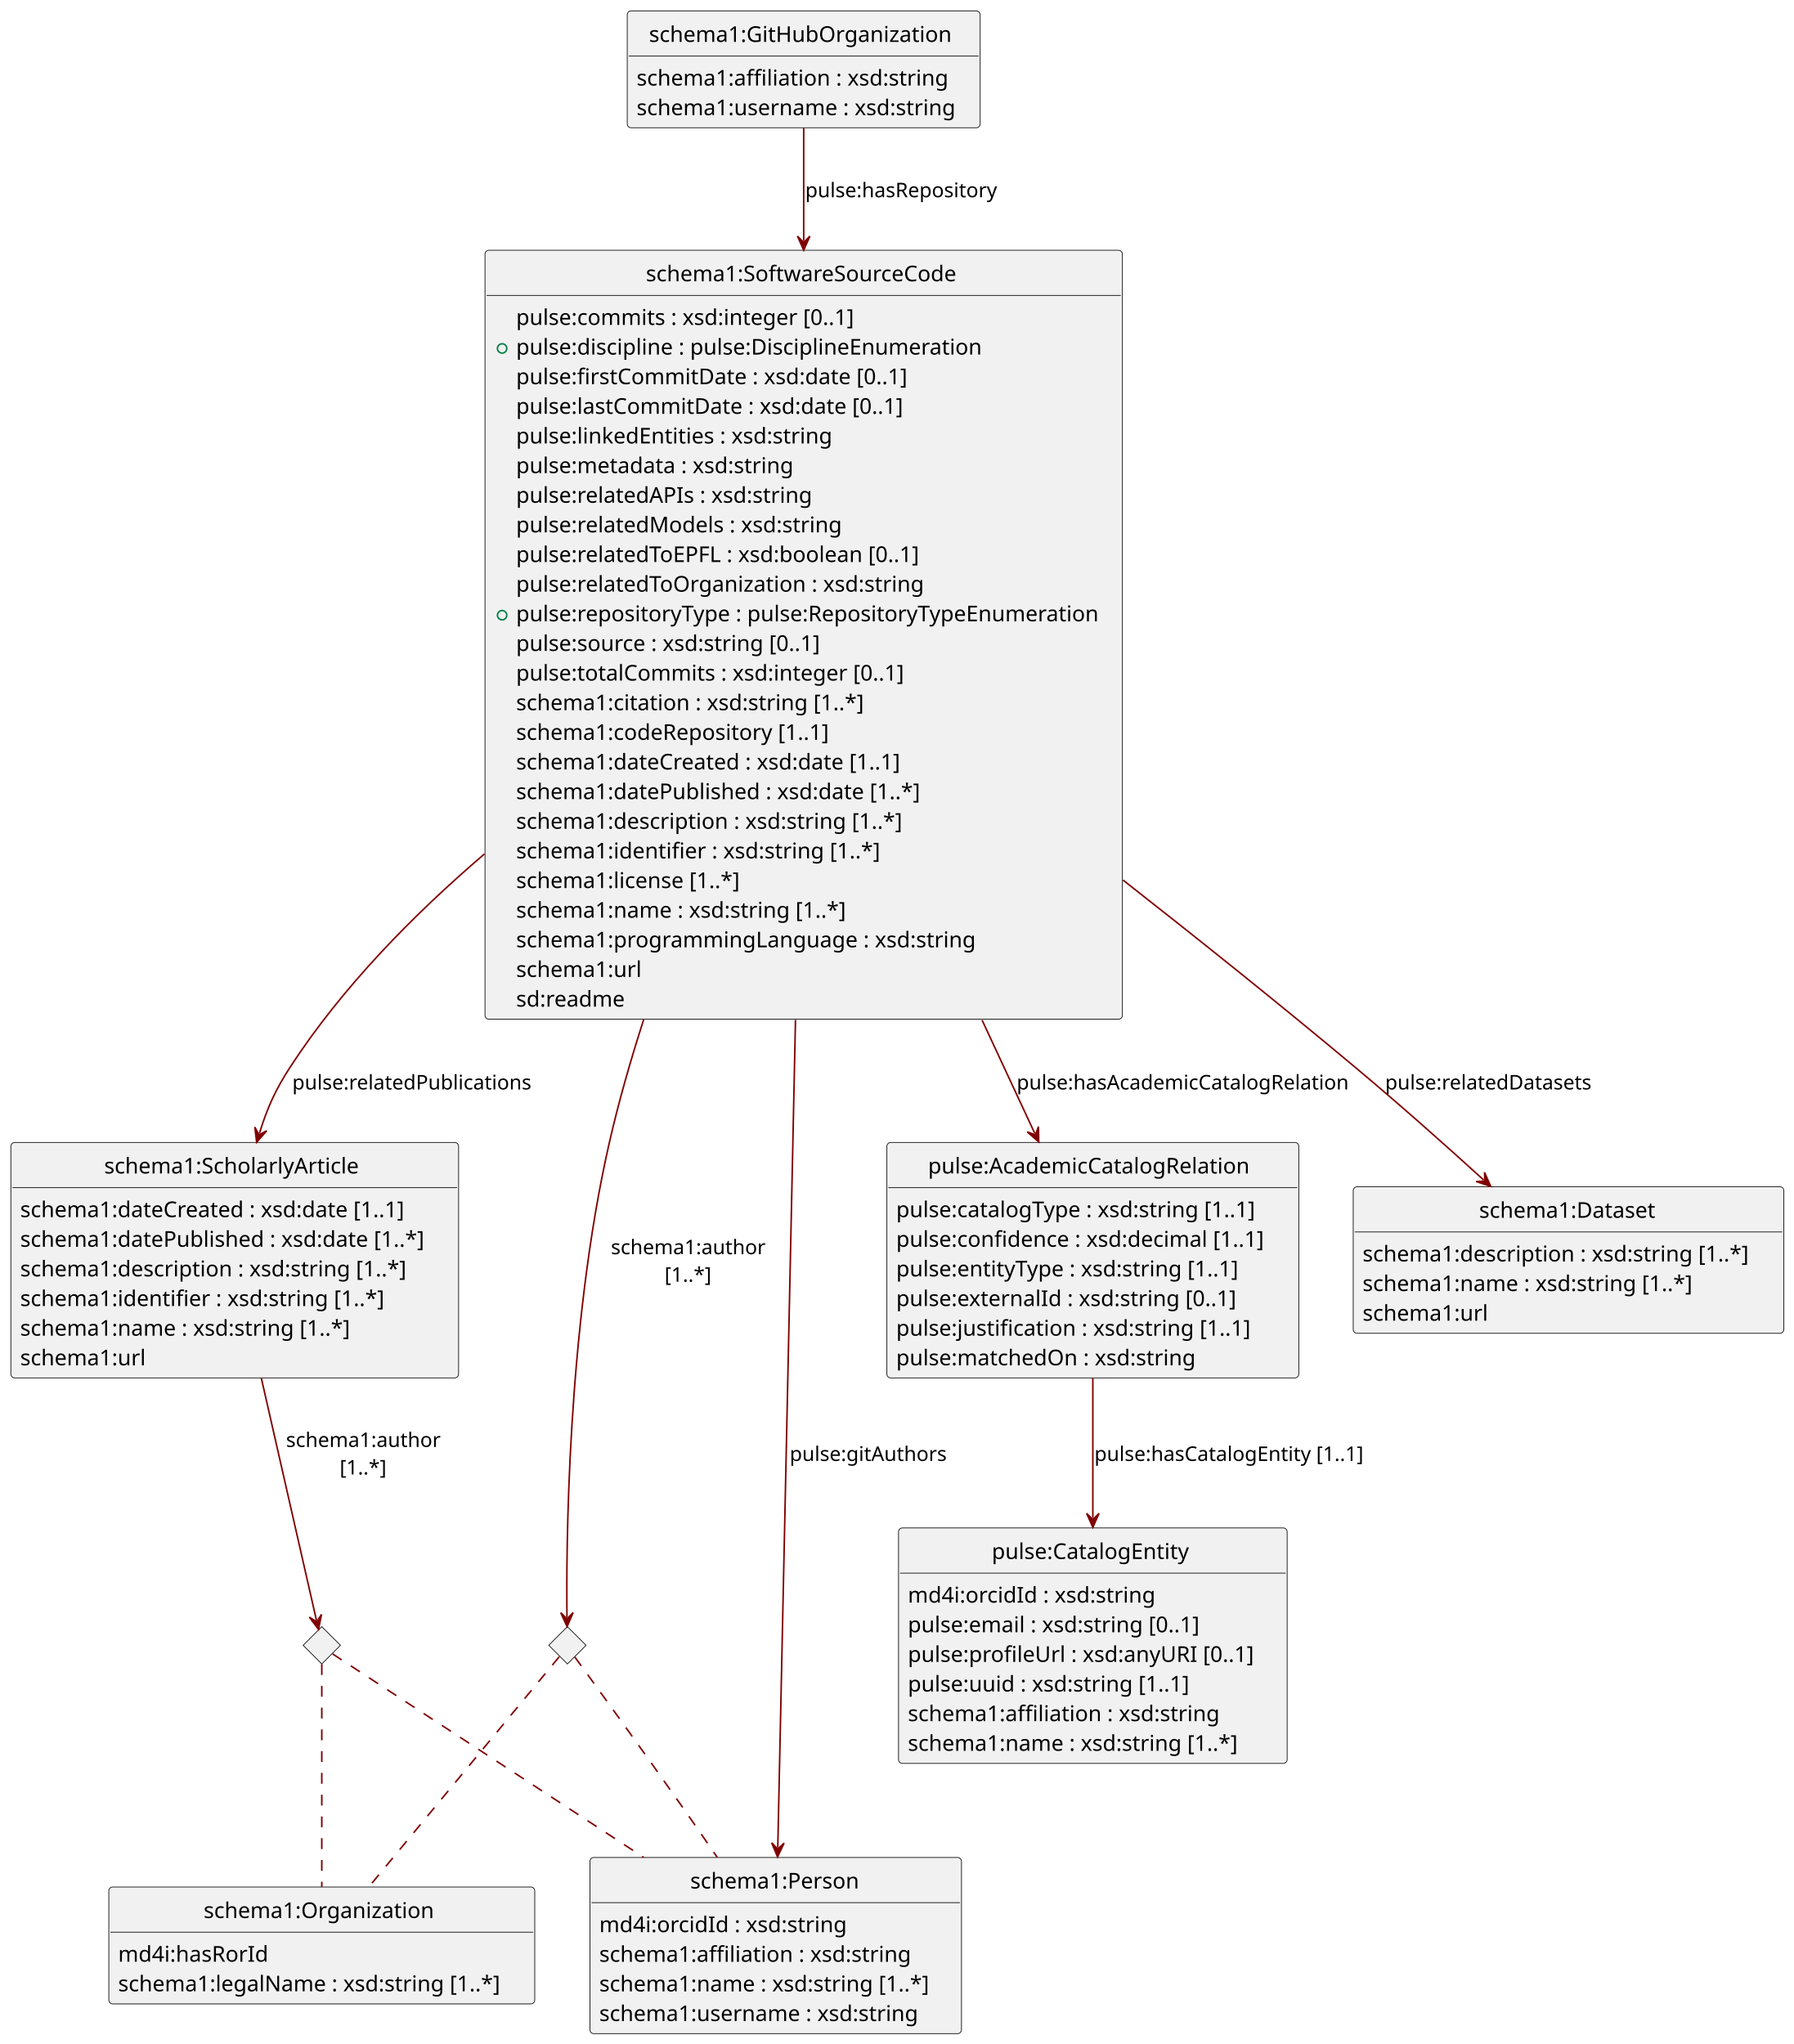
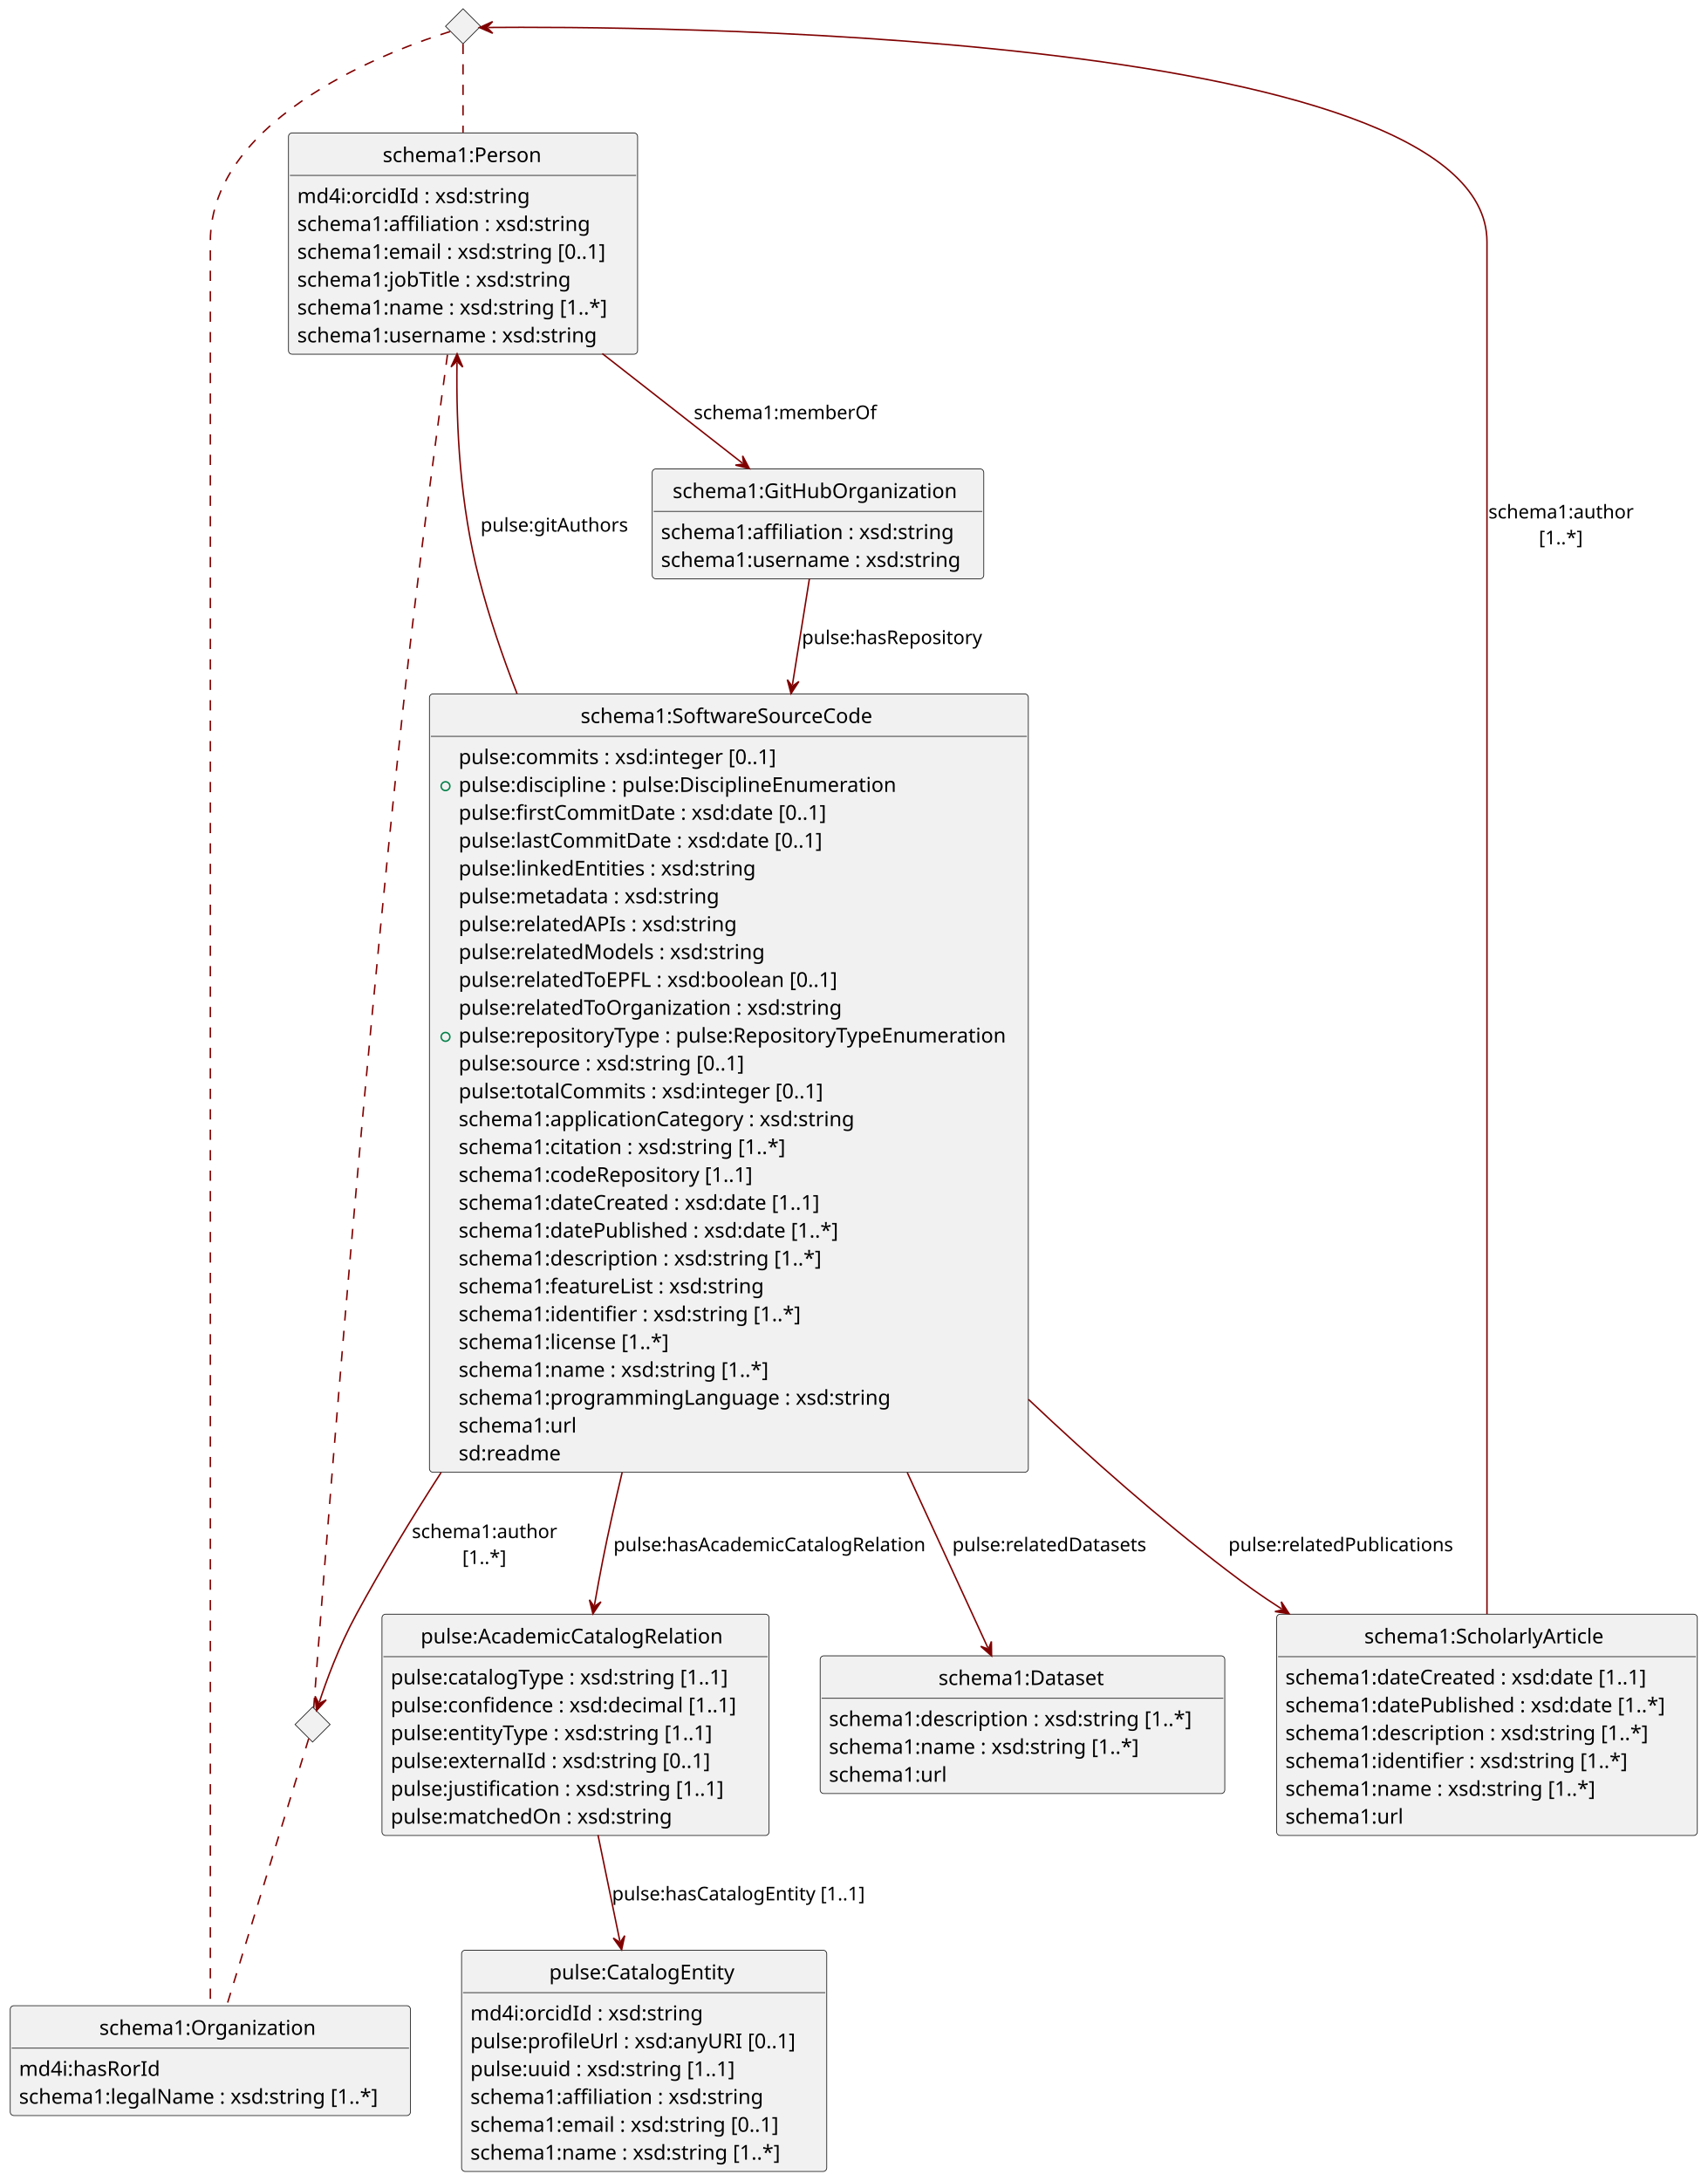
- <svg xmlns="http://www.w3.org/2000/svg" contentStyleType="text/css" height="1315px" preserveAspectRatio="none" style="width:1154px;height:1315px;background:#FFFFFF;" version="1.1" viewBox="0 0 1154 1315" width="1154px" zoomAndPan="magnify">
+ <svg xmlns="http://www.w3.org/2000/svg" contentStyleType="text/css" height="1493px" preserveAspectRatio="none" style="width:1169px;height:1493px;background:#FFFFFF;" version="1.1" viewBox="0 0 1169 1493" width="1169px" zoomAndPan="magnify">
  <defs />
  <g>
    <g id="elem_schema1:Organization">
-       <rect codeLine="8" fill="#F1F1F1" height="75.204" id="schema1:Organization" rx="2.5" ry="2.5" style="stroke:#181818;stroke-width:0.5;" width="274" x="70" y="1214" />
-       <text fill="#000000" font-family="sans-serif" font-size="14" lengthAdjust="spacing" textLength="152" x="131" y="1233.966">schema1:Organization</text>
-       <line style="stroke:#181818;stroke-width:0.5;" x1="71" x2="343" y1="1243.068" y2="1243.068" />
-       <text fill="#000000" font-family="sans-serif" font-size="14" lengthAdjust="spacing" textLength="99" x="76" y="1262.034">md4i:hasRorId</text>
-       <text fill="#000000" font-family="sans-serif" font-size="14" lengthAdjust="spacing" textLength="262" x="76" y="1281.102">schema1:legalName  : xsd:string  [1..*]</text>
+       <rect codeLine="8" fill="#F1F1F1" height="75.204" id="schema1:Organization" rx="2.5" ry="2.5" style="stroke:#181818;stroke-width:0.5;" width="274" x="7" y="1373" />
+       <text fill="#000000" font-family="sans-serif" font-size="14" lengthAdjust="spacing" textLength="152" x="68" y="1392.966">schema1:Organization</text>
+       <line style="stroke:#181818;stroke-width:0.5;" x1="8" x2="280" y1="1402.068" y2="1402.068" />
+       <text fill="#000000" font-family="sans-serif" font-size="14" lengthAdjust="spacing" textLength="99" x="13" y="1421.034">md4i:hasRorId</text>
+       <text fill="#000000" font-family="sans-serif" font-size="14" lengthAdjust="spacing" textLength="262" x="13" y="1440.102">schema1:legalName  : xsd:string  [1..*]</text>
    </g>
    <g id="elem_schema1:Person">
-       <rect codeLine="11" fill="#F1F1F1" height="113.34" id="schema1:Person" rx="2.5" ry="2.5" style="stroke:#181818;stroke-width:0.5;" width="239" x="379.5" y="1195" />
-       <text fill="#000000" font-family="sans-serif" font-size="14" lengthAdjust="spacing" textLength="110" x="444" y="1214.966">schema1:Person</text>
-       <line style="stroke:#181818;stroke-width:0.5;" x1="380.5" x2="617.5" y1="1224.068" y2="1224.068" />
-       <text fill="#000000" font-family="sans-serif" font-size="14" lengthAdjust="spacing" textLength="169" x="385.5" y="1243.034">md4i:orcidId  : xsd:string</text>
-       <text fill="#000000" font-family="sans-serif" font-size="14" lengthAdjust="spacing" textLength="211" x="385.5" y="1262.102">schema1:affiliation  : xsd:string</text>
-       <text fill="#000000" font-family="sans-serif" font-size="14" lengthAdjust="spacing" textLength="227" x="385.5" y="1281.17">schema1:name  : xsd:string  [1..*]</text>
-       <text fill="#000000" font-family="sans-serif" font-size="14" lengthAdjust="spacing" textLength="215" x="385.5" y="1300.238">schema1:username  : xsd:string</text>
+       <rect codeLine="11" fill="#F1F1F1" height="151.475" id="schema1:Person" rx="2.5" ry="2.5" style="stroke:#181818;stroke-width:0.5;" width="239" x="197.5" y="91" />
+       <text fill="#000000" font-family="sans-serif" font-size="14" lengthAdjust="spacing" textLength="110" x="262" y="110.966">schema1:Person</text>
+       <line style="stroke:#181818;stroke-width:0.5;" x1="198.5" x2="435.5" y1="120.068" y2="120.068" />
+       <text fill="#000000" font-family="sans-serif" font-size="14" lengthAdjust="spacing" textLength="169" x="203.5" y="139.034">md4i:orcidId  : xsd:string</text>
+       <text fill="#000000" font-family="sans-serif" font-size="14" lengthAdjust="spacing" textLength="211" x="203.5" y="158.102">schema1:affiliation  : xsd:string</text>
+       <text fill="#000000" font-family="sans-serif" font-size="14" lengthAdjust="spacing" textLength="226" x="203.5" y="177.17">schema1:email  : xsd:string  [0..1]</text>
+       <text fill="#000000" font-family="sans-serif" font-size="14" lengthAdjust="spacing" textLength="197" x="203.5" y="196.238">schema1:jobTitle  : xsd:string</text>
+       <text fill="#000000" font-family="sans-serif" font-size="14" lengthAdjust="spacing" textLength="227" x="203.5" y="215.305">schema1:name  : xsd:string  [1..*]</text>
+       <text fill="#000000" font-family="sans-serif" font-size="14" lengthAdjust="spacing" textLength="215" x="203.5" y="234.373">schema1:username  : xsd:string</text>
+     </g>
+     <g id="elem_schema1:GitHubOrganization">
+       <rect codeLine="84" fill="#F1F1F1" height="75.204" id="schema1:GitHubOrganization" rx="2.5" ry="2.5" style="stroke:#181818;stroke-width:0.5;" width="227" x="446.5" y="321" />
+       <text fill="#000000" font-family="sans-serif" font-size="14" lengthAdjust="spacing" textLength="199" x="460.5" y="340.966">schema1:GitHubOrganization</text>
+       <line style="stroke:#181818;stroke-width:0.5;" x1="447.5" x2="672.5" y1="350.068" y2="350.068" />
+       <text fill="#000000" font-family="sans-serif" font-size="14" lengthAdjust="spacing" textLength="211" x="452.5" y="369.034">schema1:affiliation  : xsd:string</text>
+       <text fill="#000000" font-family="sans-serif" font-size="14" lengthAdjust="spacing" textLength="215" x="452.5" y="388.102">schema1:username  : xsd:string</text>
    </g>
    <g id="elem_pulse:AcademicCatalogRelation">
-       <rect codeLine="16" fill="#F1F1F1" height="151.475" id="pulse:AcademicCatalogRelation" rx="2.5" ry="2.5" style="stroke:#181818;stroke-width:0.5;" width="265" x="570.5" y="735" />
-       <text fill="#000000" font-family="sans-serif" font-size="14" lengthAdjust="spacing" textLength="212" x="597" y="754.966">pulse:AcademicCatalogRelation</text>
-       <line style="stroke:#181818;stroke-width:0.5;" x1="571.5" x2="834.5" y1="764.068" y2="764.068" />
-       <text fill="#000000" font-family="sans-serif" font-size="14" lengthAdjust="spacing" textLength="247" x="576.5" y="783.034">pulse:catalogType  : xsd:string  [1..1]</text>
-       <text fill="#000000" font-family="sans-serif" font-size="14" lengthAdjust="spacing" textLength="253" x="576.5" y="802.102">pulse:confidence  : xsd:decimal  [1..1]</text>
-       <text fill="#000000" font-family="sans-serif" font-size="14" lengthAdjust="spacing" textLength="236" x="576.5" y="821.17">pulse:entityType  : xsd:string  [1..1]</text>
-       <text fill="#000000" font-family="sans-serif" font-size="14" lengthAdjust="spacing" textLength="235" x="576.5" y="840.238">pulse:externalId  : xsd:string  [0..1]</text>
-       <text fill="#000000" font-family="sans-serif" font-size="14" lengthAdjust="spacing" textLength="245" x="576.5" y="859.306">pulse:justification  : xsd:string  [1..1]</text>
-       <text fill="#000000" font-family="sans-serif" font-size="14" lengthAdjust="spacing" textLength="203" x="576.5" y="878.373">pulse:matchedOn  : xsd:string</text>
+       <rect codeLine="19" fill="#F1F1F1" height="151.475" id="pulse:AcademicCatalogRelation" rx="2.5" ry="2.5" style="stroke:#181818;stroke-width:0.5;" width="265" x="261.5" y="1105" />
+       <text fill="#000000" font-family="sans-serif" font-size="14" lengthAdjust="spacing" textLength="212" x="288" y="1124.966">pulse:AcademicCatalogRelation</text>
+       <line style="stroke:#181818;stroke-width:0.5;" x1="262.5" x2="525.5" y1="1134.068" y2="1134.068" />
+       <text fill="#000000" font-family="sans-serif" font-size="14" lengthAdjust="spacing" textLength="247" x="267.5" y="1153.034">pulse:catalogType  : xsd:string  [1..1]</text>
+       <text fill="#000000" font-family="sans-serif" font-size="14" lengthAdjust="spacing" textLength="253" x="267.5" y="1172.102">pulse:confidence  : xsd:decimal  [1..1]</text>
+       <text fill="#000000" font-family="sans-serif" font-size="14" lengthAdjust="spacing" textLength="236" x="267.5" y="1191.17">pulse:entityType  : xsd:string  [1..1]</text>
+       <text fill="#000000" font-family="sans-serif" font-size="14" lengthAdjust="spacing" textLength="235" x="267.5" y="1210.238">pulse:externalId  : xsd:string  [0..1]</text>
+       <text fill="#000000" font-family="sans-serif" font-size="14" lengthAdjust="spacing" textLength="245" x="267.5" y="1229.305">pulse:justification  : xsd:string  [1..1]</text>
+       <text fill="#000000" font-family="sans-serif" font-size="14" lengthAdjust="spacing" textLength="203" x="267.5" y="1248.373">pulse:matchedOn  : xsd:string</text>
    </g>
    <g id="elem_pulse:CatalogEntity">
-       <rect codeLine="24" fill="#F1F1F1" height="151.475" id="pulse:CatalogEntity" rx="2.5" ry="2.5" style="stroke:#181818;stroke-width:0.5;" width="250" x="578" y="983" />
-       <text fill="#000000" font-family="sans-serif" font-size="14" lengthAdjust="spacing" textLength="130" x="638" y="1002.966">pulse:CatalogEntity</text>
-       <line style="stroke:#181818;stroke-width:0.5;" x1="579" x2="827" y1="1012.068" y2="1012.068" />
-       <text fill="#000000" font-family="sans-serif" font-size="14" lengthAdjust="spacing" textLength="169" x="584" y="1031.034">md4i:orcidId  : xsd:string</text>
-       <text fill="#000000" font-family="sans-serif" font-size="14" lengthAdjust="spacing" textLength="203" x="584" y="1050.102">pulse:email  : xsd:string  [0..1]</text>
-       <text fill="#000000" font-family="sans-serif" font-size="14" lengthAdjust="spacing" textLength="238" x="584" y="1069.17">pulse:profileUrl  : xsd:anyURI  [0..1]</text>
-       <text fill="#000000" font-family="sans-serif" font-size="14" lengthAdjust="spacing" textLength="197" x="584" y="1088.238">pulse:uuid  : xsd:string  [1..1]</text>
-       <text fill="#000000" font-family="sans-serif" font-size="14" lengthAdjust="spacing" textLength="211" x="584" y="1107.305">schema1:affiliation  : xsd:string</text>
-       <text fill="#000000" font-family="sans-serif" font-size="14" lengthAdjust="spacing" textLength="227" x="584" y="1126.373">schema1:name  : xsd:string  [1..*]</text>
+       <rect codeLine="27" fill="#F1F1F1" height="151.475" id="pulse:CatalogEntity" rx="2.5" ry="2.5" style="stroke:#181818;stroke-width:0.5;" width="250" x="316" y="1335" />
+       <text fill="#000000" font-family="sans-serif" font-size="14" lengthAdjust="spacing" textLength="130" x="376" y="1354.966">pulse:CatalogEntity</text>
+       <line style="stroke:#181818;stroke-width:0.5;" x1="317" x2="565" y1="1364.068" y2="1364.068" />
+       <text fill="#000000" font-family="sans-serif" font-size="14" lengthAdjust="spacing" textLength="169" x="322" y="1383.034">md4i:orcidId  : xsd:string</text>
+       <text fill="#000000" font-family="sans-serif" font-size="14" lengthAdjust="spacing" textLength="238" x="322" y="1402.102">pulse:profileUrl  : xsd:anyURI  [0..1]</text>
+       <text fill="#000000" font-family="sans-serif" font-size="14" lengthAdjust="spacing" textLength="197" x="322" y="1421.17">pulse:uuid  : xsd:string  [1..1]</text>
+       <text fill="#000000" font-family="sans-serif" font-size="14" lengthAdjust="spacing" textLength="211" x="322" y="1440.238">schema1:affiliation  : xsd:string</text>
+       <text fill="#000000" font-family="sans-serif" font-size="14" lengthAdjust="spacing" textLength="226" x="322" y="1459.305">schema1:email  : xsd:string  [0..1]</text>
+       <text fill="#000000" font-family="sans-serif" font-size="14" lengthAdjust="spacing" textLength="227" x="322" y="1478.373">schema1:name  : xsd:string  [1..*]</text>
    </g>
    <g id="elem_schema1:ScholarlyArticle">
-       <rect codeLine="31" fill="#F1F1F1" height="151.475" id="schema1:ScholarlyArticle" rx="2.5" ry="2.5" style="stroke:#181818;stroke-width:0.5;" width="288" x="7" y="735" />
-       <text fill="#000000" font-family="sans-serif" font-size="14" lengthAdjust="spacing" textLength="168" x="67" y="754.966">schema1:ScholarlyArticle</text>
-       <line style="stroke:#181818;stroke-width:0.5;" x1="8" x2="294" y1="764.068" y2="764.068" />
-       <text fill="#000000" font-family="sans-serif" font-size="14" lengthAdjust="spacing" textLength="262" x="13" y="783.034">schema1:dateCreated  : xsd:date  [1..1]</text>
-       <text fill="#000000" font-family="sans-serif" font-size="14" lengthAdjust="spacing" textLength="276" x="13" y="802.102">schema1:datePublished  : xsd:date  [1..*]</text>
-       <text fill="#000000" font-family="sans-serif" font-size="14" lengthAdjust="spacing" textLength="265" x="13" y="821.17">schema1:description  : xsd:string  [1..*]</text>
-       <text fill="#000000" font-family="sans-serif" font-size="14" lengthAdjust="spacing" textLength="251" x="13" y="840.238">schema1:identifier  : xsd:string  [1..*]</text>
-       <text fill="#000000" font-family="sans-serif" font-size="14" lengthAdjust="spacing" textLength="227" x="13" y="859.306">schema1:name  : xsd:string  [1..*]</text>
-       <text fill="#000000" font-family="sans-serif" font-size="14" lengthAdjust="spacing" textLength="83" x="13" y="878.373">schema1:url</text>
+       <rect codeLine="34" fill="#F1F1F1" height="151.475" id="schema1:ScholarlyArticle" rx="2.5" ry="2.5" style="stroke:#181818;stroke-width:0.5;" width="288" x="874" y="1105" />
+       <text fill="#000000" font-family="sans-serif" font-size="14" lengthAdjust="spacing" textLength="168" x="934" y="1124.966">schema1:ScholarlyArticle</text>
+       <line style="stroke:#181818;stroke-width:0.5;" x1="875" x2="1161" y1="1134.068" y2="1134.068" />
+       <text fill="#000000" font-family="sans-serif" font-size="14" lengthAdjust="spacing" textLength="262" x="880" y="1153.034">schema1:dateCreated  : xsd:date  [1..1]</text>
+       <text fill="#000000" font-family="sans-serif" font-size="14" lengthAdjust="spacing" textLength="276" x="880" y="1172.102">schema1:datePublished  : xsd:date  [1..*]</text>
+       <text fill="#000000" font-family="sans-serif" font-size="14" lengthAdjust="spacing" textLength="265" x="880" y="1191.17">schema1:description  : xsd:string  [1..*]</text>
+       <text fill="#000000" font-family="sans-serif" font-size="14" lengthAdjust="spacing" textLength="251" x="880" y="1210.238">schema1:identifier  : xsd:string  [1..*]</text>
+       <text fill="#000000" font-family="sans-serif" font-size="14" lengthAdjust="spacing" textLength="227" x="880" y="1229.305">schema1:name  : xsd:string  [1..*]</text>
+       <text fill="#000000" font-family="sans-serif" font-size="14" lengthAdjust="spacing" textLength="83" x="880" y="1248.373">schema1:url</text>
    </g>
-     <polygon fill="#F1F1F1" points="207,1046.5,219,1058.5,207,1070.5,195,1058.5,207,1046.5" style="stroke:#181818;stroke-width:0.5;" />
+     <polygon fill="#F1F1F1" points="317,6,329,18,317,30,305,18,317,6" style="stroke:#181818;stroke-width:0.5;" />
    <g id="elem_schema1:Dataset">
-       <rect codeLine="42" fill="#F1F1F1" height="94.272" id="schema1:Dataset" rx="2.5" ry="2.5" style="stroke:#181818;stroke-width:0.5;" width="277" x="870.5" y="763.5" />
-       <text fill="#000000" font-family="sans-serif" font-size="14" lengthAdjust="spacing" textLength="115" x="951.5" y="783.466">schema1:Dataset</text>
-       <line style="stroke:#181818;stroke-width:0.5;" x1="871.5" x2="1146.5" y1="792.568" y2="792.568" />
-       <text fill="#000000" font-family="sans-serif" font-size="14" lengthAdjust="spacing" textLength="265" x="876.5" y="811.534">schema1:description  : xsd:string  [1..*]</text>
-       <text fill="#000000" font-family="sans-serif" font-size="14" lengthAdjust="spacing" textLength="227" x="876.5" y="830.602">schema1:name  : xsd:string  [1..*]</text>
-       <text fill="#000000" font-family="sans-serif" font-size="14" lengthAdjust="spacing" textLength="83" x="876.5" y="849.67">schema1:url</text>
+       <rect codeLine="45" fill="#F1F1F1" height="94.272" id="schema1:Dataset" rx="2.5" ry="2.5" style="stroke:#181818;stroke-width:0.5;" width="277" x="561.5" y="1133.5" />
+       <text fill="#000000" font-family="sans-serif" font-size="14" lengthAdjust="spacing" textLength="115" x="642.5" y="1153.466">schema1:Dataset</text>
+       <line style="stroke:#181818;stroke-width:0.5;" x1="562.5" x2="837.5" y1="1162.568" y2="1162.568" />
+       <text fill="#000000" font-family="sans-serif" font-size="14" lengthAdjust="spacing" textLength="265" x="567.5" y="1181.534">schema1:description  : xsd:string  [1..*]</text>
+       <text fill="#000000" font-family="sans-serif" font-size="14" lengthAdjust="spacing" textLength="227" x="567.5" y="1200.602">schema1:name  : xsd:string  [1..*]</text>
+       <text fill="#000000" font-family="sans-serif" font-size="14" lengthAdjust="spacing" textLength="83" x="567.5" y="1219.67">schema1:url</text>
    </g>
    <g id="elem_schema1:SoftwareSourceCode">
-       <rect codeLine="46" fill="#F1F1F1" height="494.698" id="schema1:SoftwareSourceCode" rx="2.5" ry="2.5" style="stroke:#181818;stroke-width:0.5;" width="410" x="312" y="161" />
-       <text fill="#000000" font-family="sans-serif" font-size="14" lengthAdjust="spacing" textLength="203" x="415.5" y="180.966">schema1:SoftwareSourceCode</text>
-       <line style="stroke:#181818;stroke-width:0.5;" x1="313" x2="721" y1="190.068" y2="190.068" />
-       <text fill="#000000" font-family="sans-serif" font-size="14" lengthAdjust="spacing" textLength="232" x="332" y="209.034">pulse:commits  : xsd:integer  [0..1]</text>
-       <ellipse cx="323" cy="224.17" fill="none" rx="3" ry="3" style="stroke:#038048;stroke-width:1.0;" />
-       <text fill="#000000" font-family="sans-serif" font-size="14" lengthAdjust="spacing" textLength="312" x="332" y="228.102">pulse:discipline : pulse:DisciplineEnumeration</text>
-       <text fill="#000000" font-family="sans-serif" font-size="14" lengthAdjust="spacing" textLength="266" x="332" y="247.17">pulse:firstCommitDate  : xsd:date  [0..1]</text>
-       <text fill="#000000" font-family="sans-serif" font-size="14" lengthAdjust="spacing" textLength="263" x="332" y="266.238">pulse:lastCommitDate  : xsd:date  [0..1]</text>
-       <text fill="#000000" font-family="sans-serif" font-size="14" lengthAdjust="spacing" textLength="215" x="332" y="285.305">pulse:linkedEntities  : xsd:string</text>
-       <text fill="#000000" font-family="sans-serif" font-size="14" lengthAdjust="spacing" textLength="188" x="332" y="304.373">pulse:metadata  : xsd:string</text>
-       <text fill="#000000" font-family="sans-serif" font-size="14" lengthAdjust="spacing" textLength="201" x="332" y="323.441">pulse:relatedAPIs  : xsd:string</text>
-       <text fill="#000000" font-family="sans-serif" font-size="14" lengthAdjust="spacing" textLength="221" x="332" y="342.509">pulse:relatedModels  : xsd:string</text>
-       <text fill="#000000" font-family="sans-serif" font-size="14" lengthAdjust="spacing" textLength="274" x="332" y="361.577">pulse:relatedToEPFL  : xsd:boolean  [0..1]</text>
-       <text fill="#000000" font-family="sans-serif" font-size="14" lengthAdjust="spacing" textLength="276" x="332" y="380.645">pulse:relatedToOrganization  : xsd:string</text>
-       <ellipse cx="323" cy="395.781" fill="none" rx="3" ry="3" style="stroke:#038048;stroke-width:1.0;" />
-       <text fill="#000000" font-family="sans-serif" font-size="14" lengthAdjust="spacing" textLength="384" x="332" y="399.713">pulse:repositoryType : pulse:RepositoryTypeEnumeration</text>
-       <text fill="#000000" font-family="sans-serif" font-size="14" lengthAdjust="spacing" textLength="211" x="332" y="418.781">pulse:source  : xsd:string  [0..1]</text>
-       <text fill="#000000" font-family="sans-serif" font-size="14" lengthAdjust="spacing" textLength="264" x="332" y="437.849">pulse:totalCommits  : xsd:integer  [0..1]</text>
-       <text fill="#000000" font-family="sans-serif" font-size="14" lengthAdjust="spacing" textLength="239" x="332" y="456.917">schema1:citation  : xsd:string  [1..*]</text>
-       <text fill="#000000" font-family="sans-serif" font-size="14" lengthAdjust="spacing" textLength="209" x="332" y="475.985">schema1:codeRepository  [1..1]</text>
-       <text fill="#000000" font-family="sans-serif" font-size="14" lengthAdjust="spacing" textLength="262" x="332" y="495.053">schema1:dateCreated  : xsd:date  [1..1]</text>
-       <text fill="#000000" font-family="sans-serif" font-size="14" lengthAdjust="spacing" textLength="276" x="332" y="514.12">schema1:datePublished  : xsd:date  [1..*]</text>
-       <text fill="#000000" font-family="sans-serif" font-size="14" lengthAdjust="spacing" textLength="265" x="332" y="533.188">schema1:description  : xsd:string  [1..*]</text>
-       <text fill="#000000" font-family="sans-serif" font-size="14" lengthAdjust="spacing" textLength="251" x="332" y="552.256">schema1:identifier  : xsd:string  [1..*]</text>
-       <text fill="#000000" font-family="sans-serif" font-size="14" lengthAdjust="spacing" textLength="153" x="332" y="571.324">schema1:license  [1..*]</text>
-       <text fill="#000000" font-family="sans-serif" font-size="14" lengthAdjust="spacing" textLength="227" x="332" y="590.392">schema1:name  : xsd:string  [1..*]</text>
-       <text fill="#000000" font-family="sans-serif" font-size="14" lengthAdjust="spacing" textLength="308" x="332" y="609.46">schema1:programmingLanguage  : xsd:string</text>
-       <text fill="#000000" font-family="sans-serif" font-size="14" lengthAdjust="spacing" textLength="83" x="332" y="628.528">schema1:url</text>
-       <text fill="#000000" font-family="sans-serif" font-size="14" lengthAdjust="spacing" textLength="72" x="332" y="647.596">sd:readme</text>
+       <rect codeLine="49" fill="#F1F1F1" height="532.834" id="schema1:SoftwareSourceCode" rx="2.5" ry="2.5" style="stroke:#181818;stroke-width:0.5;" width="410" x="294" y="475" />
+       <text fill="#000000" font-family="sans-serif" font-size="14" lengthAdjust="spacing" textLength="203" x="397.5" y="494.966">schema1:SoftwareSourceCode</text>
+       <line style="stroke:#181818;stroke-width:0.5;" x1="295" x2="703" y1="504.068" y2="504.068" />
+       <text fill="#000000" font-family="sans-serif" font-size="14" lengthAdjust="spacing" textLength="232" x="314" y="523.034">pulse:commits  : xsd:integer  [0..1]</text>
+       <ellipse cx="305" cy="538.17" fill="none" rx="3" ry="3" style="stroke:#038048;stroke-width:1.0;" />
+       <text fill="#000000" font-family="sans-serif" font-size="14" lengthAdjust="spacing" textLength="312" x="314" y="542.102">pulse:discipline : pulse:DisciplineEnumeration</text>
+       <text fill="#000000" font-family="sans-serif" font-size="14" lengthAdjust="spacing" textLength="266" x="314" y="561.17">pulse:firstCommitDate  : xsd:date  [0..1]</text>
+       <text fill="#000000" font-family="sans-serif" font-size="14" lengthAdjust="spacing" textLength="263" x="314" y="580.238">pulse:lastCommitDate  : xsd:date  [0..1]</text>
+       <text fill="#000000" font-family="sans-serif" font-size="14" lengthAdjust="spacing" textLength="215" x="314" y="599.306">pulse:linkedEntities  : xsd:string</text>
+       <text fill="#000000" font-family="sans-serif" font-size="14" lengthAdjust="spacing" textLength="188" x="314" y="618.373">pulse:metadata  : xsd:string</text>
+       <text fill="#000000" font-family="sans-serif" font-size="14" lengthAdjust="spacing" textLength="201" x="314" y="637.441">pulse:relatedAPIs  : xsd:string</text>
+       <text fill="#000000" font-family="sans-serif" font-size="14" lengthAdjust="spacing" textLength="221" x="314" y="656.509">pulse:relatedModels  : xsd:string</text>
+       <text fill="#000000" font-family="sans-serif" font-size="14" lengthAdjust="spacing" textLength="274" x="314" y="675.577">pulse:relatedToEPFL  : xsd:boolean  [0..1]</text>
+       <text fill="#000000" font-family="sans-serif" font-size="14" lengthAdjust="spacing" textLength="276" x="314" y="694.645">pulse:relatedToOrganization  : xsd:string</text>
+       <ellipse cx="305" cy="709.781" fill="none" rx="3" ry="3" style="stroke:#038048;stroke-width:1.0;" />
+       <text fill="#000000" font-family="sans-serif" font-size="14" lengthAdjust="spacing" textLength="384" x="314" y="713.713">pulse:repositoryType : pulse:RepositoryTypeEnumeration</text>
+       <text fill="#000000" font-family="sans-serif" font-size="14" lengthAdjust="spacing" textLength="211" x="314" y="732.781">pulse:source  : xsd:string  [0..1]</text>
+       <text fill="#000000" font-family="sans-serif" font-size="14" lengthAdjust="spacing" textLength="264" x="314" y="751.849">pulse:totalCommits  : xsd:integer  [0..1]</text>
+       <text fill="#000000" font-family="sans-serif" font-size="14" lengthAdjust="spacing" textLength="282" x="314" y="770.917">schema1:applicationCategory  : xsd:string</text>
+       <text fill="#000000" font-family="sans-serif" font-size="14" lengthAdjust="spacing" textLength="239" x="314" y="789.985">schema1:citation  : xsd:string  [1..*]</text>
+       <text fill="#000000" font-family="sans-serif" font-size="14" lengthAdjust="spacing" textLength="209" x="314" y="809.053">schema1:codeRepository  [1..1]</text>
+       <text fill="#000000" font-family="sans-serif" font-size="14" lengthAdjust="spacing" textLength="262" x="314" y="828.12">schema1:dateCreated  : xsd:date  [1..1]</text>
+       <text fill="#000000" font-family="sans-serif" font-size="14" lengthAdjust="spacing" textLength="276" x="314" y="847.188">schema1:datePublished  : xsd:date  [1..*]</text>
+       <text fill="#000000" font-family="sans-serif" font-size="14" lengthAdjust="spacing" textLength="265" x="314" y="866.256">schema1:description  : xsd:string  [1..*]</text>
+       <text fill="#000000" font-family="sans-serif" font-size="14" lengthAdjust="spacing" textLength="219" x="314" y="885.324">schema1:featureList  : xsd:string</text>
+       <text fill="#000000" font-family="sans-serif" font-size="14" lengthAdjust="spacing" textLength="251" x="314" y="904.392">schema1:identifier  : xsd:string  [1..*]</text>
+       <text fill="#000000" font-family="sans-serif" font-size="14" lengthAdjust="spacing" textLength="153" x="314" y="923.46">schema1:license  [1..*]</text>
+       <text fill="#000000" font-family="sans-serif" font-size="14" lengthAdjust="spacing" textLength="227" x="314" y="942.528">schema1:name  : xsd:string  [1..*]</text>
+       <text fill="#000000" font-family="sans-serif" font-size="14" lengthAdjust="spacing" textLength="308" x="314" y="961.596">schema1:programmingLanguage  : xsd:string</text>
+       <text fill="#000000" font-family="sans-serif" font-size="14" lengthAdjust="spacing" textLength="83" x="314" y="980.664">schema1:url</text>
+       <text fill="#000000" font-family="sans-serif" font-size="14" lengthAdjust="spacing" textLength="72" x="314" y="999.732">sd:readme</text>
    </g>
-     <polygon fill="#F1F1F1" points="365,1046.5,377,1058.5,365,1070.5,353,1058.5,365,1046.5" style="stroke:#181818;stroke-width:0.5;" />
-     <g id="elem_schema1:GitHubOrganization">
-       <rect codeLine="79" fill="#F1F1F1" height="75.204" id="schema1:GitHubOrganization" rx="2.5" ry="2.5" style="stroke:#181818;stroke-width:0.5;" width="227" x="403.5" y="7" />
-       <text fill="#000000" font-family="sans-serif" font-size="14" lengthAdjust="spacing" textLength="199" x="417.5" y="26.966">schema1:GitHubOrganization</text>
-       <line style="stroke:#181818;stroke-width:0.5;" x1="404.5" x2="629.5" y1="36.068" y2="36.068" />
-       <text fill="#000000" font-family="sans-serif" font-size="14" lengthAdjust="spacing" textLength="211" x="409.5" y="55.034">schema1:affiliation  : xsd:string</text>
-       <text fill="#000000" font-family="sans-serif" font-size="14" lengthAdjust="spacing" textLength="215" x="409.5" y="74.102">schema1:username  : xsd:string</text>
+     <polygon fill="#F1F1F1" points="214,1168.5,226,1180.5,214,1192.5,202,1180.5,214,1168.5" style="stroke:#181818;stroke-width:0.5;" />
+     <g id="link_schema1:Person_schema1:GitHubOrganization">
+       <path codeLine="18" d="M412.34,242.05 C446.91,269.08 479.723,294.735 508.303,317.075 " fill="none" id="schema1:Person-to-schema1:GitHubOrganization" style="stroke:#800000;stroke-width:1.0;" />
+       <polygon fill="#800000" points="513.03,320.77,508.403,312.076,509.091,317.691,503.476,318.379,513.03,320.77" style="stroke:#800000;stroke-width:1.0;" />
+       <text fill="#000000" font-family="sans-serif" font-size="13" lengthAdjust="spacing" textLength="121" x="475" y="286.897">schema1:memberOf</text>
    </g>
    <g id="link_pulse:AcademicCatalogRelation_pulse:CatalogEntity">
-       <path codeLine="23" d="M703,886.31 C703,916.84 703,946.08 703,976.62 " fill="none" id="pulse:AcademicCatalogRelation-to-pulse:CatalogEntity" style="stroke:#800000;stroke-width:1.0;" />
-       <polygon fill="#800000" points="703,982.62,707,973.62,703,977.62,699,973.62,703,982.62" style="stroke:#800000;stroke-width:1.0;" />
-       <text fill="#000000" font-family="sans-serif" font-size="13" lengthAdjust="spacing" textLength="168" x="704" y="939.897">pulse:hasCatalogEntity [1..1]</text>
+       <path codeLine="26" d="M409.39,1256.16 C414.58,1281.35 419.168,1303.594 424.368,1328.804 " fill="none" id="pulse:AcademicCatalogRelation-to-pulse:CatalogEntity" style="stroke:#800000;stroke-width:1.0;" />
+       <polygon fill="#800000" points="425.58,1334.68,427.679,1325.057,424.57,1329.783,419.844,1326.674,425.58,1334.68" style="stroke:#800000;stroke-width:1.0;" />
+       <text fill="#000000" font-family="sans-serif" font-size="13" lengthAdjust="spacing" textLength="168" x="419" y="1300.897">pulse:hasCatalogEntity [1..1]</text>
    </g>
    <g id="link_schema1:ScholarlyArticle_diamond_ScholarlyArticle_CreativeWork_author">
-       <path codeLine="33" d="M168.03,886.31 C181.48,945.4 197.608,1016.26 203.568,1042.43 " fill="none" id="schema1:ScholarlyArticle-to-diamond_ScholarlyArticle_CreativeWork_author" style="stroke:#800000;stroke-width:1.0;" />
-       <polygon fill="#800000" points="204.9,1048.28,206.802,1038.617,203.79,1043.405,199.001,1040.393,204.9,1048.28" style="stroke:#800000;stroke-width:1.0;" />
-       <text fill="#000000" font-family="sans-serif" font-size="13" lengthAdjust="spacing" textLength="97" x="184" y="930.897">schema1:author</text>
-       <text fill="#000000" font-family="sans-serif" font-size="13" lengthAdjust="spacing" textLength="28" x="218.5" y="948.603">[1..*]</text>
+       <path codeLine="36" d="M1018,1104.88 C1018,1017.89 1018,869.77 1018,742.5 C1018,165.5 1018,165.5 1018,165.5 C1018,18.32 424.46,18.017 334.29,18.807 " fill="none" id="schema1:ScholarlyArticle-to-diamond_ScholarlyArticle_CreativeWork_author" style="stroke:#800000;stroke-width:1.0;" />
+       <polygon fill="#800000" points="328.29,18.86,337.325,22.781,333.29,18.816,337.255,14.781,328.29,18.86" style="stroke:#800000;stroke-width:1.0;" />
+       <text fill="#000000" font-family="sans-serif" font-size="13" lengthAdjust="spacing" textLength="97" x="1019" y="354.897">schema1:author</text>
+       <text fill="#000000" font-family="sans-serif" font-size="13" lengthAdjust="spacing" textLength="28" x="1053.5" y="372.603">[1..*]</text>
    </g>
    <g id="link_diamond_ScholarlyArticle_CreativeWork_author_schema1:Organization">
-       <path codeLine="34" d="M207,1070.59 C207,1097.98 207,1169.78 207,1213.95 " fill="none" id="diamond_ScholarlyArticle_CreativeWork_author-schema1:Organization" style="stroke:#800000;stroke-width:1.0;stroke-dasharray:7.0,7.0;" />
+       <path codeLine="37" d="M308.18,21.59 C272.93,32.54 144,78.52 144,165.5 C144,165.5 144,165.5 144,1181.5 C144,1248.99 144,1327.72 144,1372.78 " fill="none" id="diamond_ScholarlyArticle_CreativeWork_author-schema1:Organization" style="stroke:#800000;stroke-width:1.0;stroke-dasharray:7.0,7.0;" />
    </g>
    <g id="link_diamond_ScholarlyArticle_CreativeWork_author_schema1:Person">
-       <path codeLine="35" d="M213.93,1064.03 C240.79,1081.6 340.2,1146.63 414.11,1194.97 " fill="none" id="diamond_ScholarlyArticle_CreativeWork_author-schema1:Person" style="stroke:#800000;stroke-width:1.0;stroke-dasharray:7.0,7.0;" />
+       <path codeLine="38" d="M317,30.01 C317,43.32 317,66.91 317,90.71 " fill="none" id="diamond_ScholarlyArticle_CreativeWork_author-schema1:Person" style="stroke:#800000;stroke-width:1.0;stroke-dasharray:7.0,7.0;" />
    </g>
    <g id="link_schema1:SoftwareSourceCode_diamond_SoftwareSourceCode_CreativeWork_author">
-       <path codeLine="61" d="M414.04,656.04 C405.54,682.38 397.94,709.04 392,735 C364.6,854.67 364.228,999 364.728,1040.47 " fill="none" id="schema1:SoftwareSourceCode-to-diamond_SoftwareSourceCode_CreativeWork_author" style="stroke:#800000;stroke-width:1.0;" />
-       <polygon fill="#800000" points="364.8,1046.47,368.691,1037.422,364.74,1041.47,360.692,1037.519,364.8,1046.47" style="stroke:#800000;stroke-width:1.0;" />
-       <text fill="#000000" font-family="sans-serif" font-size="13" lengthAdjust="spacing" textLength="97" x="393" y="806.897">schema1:author</text>
-       <text fill="#000000" font-family="sans-serif" font-size="13" lengthAdjust="spacing" textLength="28" x="427.5" y="824.603">[1..*]</text>
+       <path codeLine="65" d="M301.98,1008.04 C281.32,1040.04 261.5,1072.8 244,1105 C231.61,1127.79 223.269,1151.092 218.599,1165.252 " fill="none" id="schema1:SoftwareSourceCode-to-diamond_SoftwareSourceCode_CreativeWork_author" style="stroke:#800000;stroke-width:1.0;" />
+       <polygon fill="#800000" points="216.72,1170.95,223.338,1163.656,218.286,1166.202,215.74,1161.15,216.72,1170.95" style="stroke:#800000;stroke-width:1.0;" />
+       <text fill="#000000" font-family="sans-serif" font-size="13" lengthAdjust="spacing" textLength="97" x="282" y="1052.897">schema1:author</text>
+       <text fill="#000000" font-family="sans-serif" font-size="13" lengthAdjust="spacing" textLength="28" x="316.5" y="1070.603">[1..*]</text>
    </g>
    <g id="link_diamond_SoftwareSourceCode_CreativeWork_author_schema1:Organization">
-       <path codeLine="62" d="M359.74,1065.85 C340.95,1088.57 276.14,1166.92 237.24,1213.95 " fill="none" id="diamond_SoftwareSourceCode_CreativeWork_author-schema1:Organization" style="stroke:#800000;stroke-width:1.0;stroke-dasharray:7.0,7.0;" />
+       <path codeLine="66" d="M211.34,1190.16 C202.23,1219.85 171.88,1318.68 155.21,1372.98 " fill="none" id="diamond_SoftwareSourceCode_CreativeWork_author-schema1:Organization" style="stroke:#800000;stroke-width:1.0;stroke-dasharray:7.0,7.0;" />
    </g>
    <g id="link_diamond_SoftwareSourceCode_CreativeWork_author_schema1:Person">
-       <path codeLine="63" d="M369.79,1066.06 C381.76,1082.48 413.88,1126.67 440,1164 C446.98,1173.98 454.35,1184.66 461.43,1194.99 " fill="none" id="diamond_SoftwareSourceCode_CreativeWork_author-schema1:Person" style="stroke:#800000;stroke-width:1.0;stroke-dasharray:7.0,7.0;" />
+       <path codeLine="67" d="M214.77,1169.14 C219.55,1105.19 246,757.58 277,475 C285.73,395.4 297.82,304.48 306.42,242.28 " fill="none" id="diamond_SoftwareSourceCode_CreativeWork_author-schema1:Person" style="stroke:#800000;stroke-width:1.0;stroke-dasharray:7.0,7.0;" />
    </g>
    <g id="link_schema1:SoftwareSourceCode_schema1:Dataset">
-       <path codeLine="75" d="M722.43,566.21 C771.61,604.75 823.59,646.35 871,686 C900.72,710.86 928.591,735.644 954.481,759.184 " fill="none" id="schema1:SoftwareSourceCode-to-schema1:Dataset" style="stroke:#800000;stroke-width:1.0;" />
-       <polygon fill="#800000" points="958.92,763.22,954.952,754.206,955.221,759.856,949.57,760.125,958.92,763.22" style="stroke:#800000;stroke-width:1.0;" />
-       <text fill="#000000" font-family="sans-serif" font-size="13" lengthAdjust="spacing" textLength="129" x="891" y="700.897">pulse:relatedDatasets</text>
+       <path codeLine="80" d="M621.14,1008.04 C643.41,1056.47 661.692,1096.219 676.332,1128.039 " fill="none" id="schema1:SoftwareSourceCode-to-schema1:Dataset" style="stroke:#800000;stroke-width:1.0;" />
+       <polygon fill="#800000" points="678.84,1133.49,678.712,1123.642,676.75,1128.948,671.444,1126.986,678.84,1133.49" style="stroke:#800000;stroke-width:1.0;" />
+       <text fill="#000000" font-family="sans-serif" font-size="13" lengthAdjust="spacing" textLength="129" x="652" y="1061.897">pulse:relatedDatasets</text>
    </g>
    <g id="link_schema1:SoftwareSourceCode_schema1:ScholarlyArticle">
-       <path codeLine="76" d="M311.61,549.41 C265.3,589.01 220.1,635.31 187,686 C177.41,700.68 172.089,712.237 166.869,729.157 " fill="none" id="schema1:SoftwareSourceCode-to-schema1:ScholarlyArticle" style="stroke:#800000;stroke-width:1.0;" />
-       <polygon fill="#800000" points="165.1,734.89,171.575,727.469,166.574,730.112,163.931,725.111,165.1,734.89" style="stroke:#800000;stroke-width:1.0;" />
-       <text fill="#000000" font-family="sans-serif" font-size="13" lengthAdjust="spacing" textLength="150" x="188" y="700.897">pulse:relatedPublications</text>
+       <path codeLine="81" d="M704.12,957.97 C747.31,998.83 793.82,1039.76 840,1075 C853.39,1085.22 862.818,1091.957 877.528,1101.447 " fill="none" id="schema1:SoftwareSourceCode-to-schema1:ScholarlyArticle" style="stroke:#800000;stroke-width:1.0;" />
+       <polygon fill="#800000" points="882.57,1104.7,877.176,1096.46,878.369,1101.989,872.839,1103.182,882.57,1104.7" style="stroke:#800000;stroke-width:1.0;" />
+       <text fill="#000000" font-family="sans-serif" font-size="13" lengthAdjust="spacing" textLength="150" x="841" y="1061.897">pulse:relatedPublications</text>
    </g>
    <g id="link_schema1:SoftwareSourceCode_schema1:Person">
-       <path codeLine="77" d="M511.72,656.15 C507.71,843.47 502.638,1080.671 500.328,1188.641 " fill="none" id="schema1:SoftwareSourceCode-to-schema1:Person" style="stroke:#800000;stroke-width:1.0;" />
-       <polygon fill="#800000" points="500.2,1194.64,504.392,1185.728,500.307,1189.641,496.393,1185.556,500.2,1194.64" style="stroke:#800000;stroke-width:1.0;" />
-       <text fill="#000000" font-family="sans-serif" font-size="13" lengthAdjust="spacing" textLength="99" x="508" y="939.897">pulse:gitAuthors</text>
+       <path codeLine="82" d="M353.95,474.78 C343.74,448.69 334.81,422.17 328,396 C314.96,345.84 312.273,293.44 312.853,248.239 " fill="none" id="schema1:SoftwareSourceCode-to-schema1:Person" style="stroke:#800000;stroke-width:1.0;" />
+       <polygon fill="#800000" points="312.93,242.24,308.815,251.188,312.866,247.24,316.814,251.291,312.93,242.24" style="stroke:#800000;stroke-width:1.0;" />
+       <text fill="#000000" font-family="sans-serif" font-size="13" lengthAdjust="spacing" textLength="99" x="329" y="363.897">pulse:gitAuthors</text>
    </g>
    <g id="link_schema1:SoftwareSourceCode_pulse:AcademicCatalogRelation">
-       <path codeLine="78" d="M631.75,656.28 C644.89,684.53 654.89,706.029 665.67,729.21 " fill="none" id="schema1:SoftwareSourceCode-to-pulse:AcademicCatalogRelation" style="stroke:#800000;stroke-width:1.0;" />
-       <polygon fill="#800000" points="668.2,734.65,668.032,724.803,666.092,730.116,660.778,728.176,668.2,734.65" style="stroke:#800000;stroke-width:1.0;" />
-       <text fill="#000000" font-family="sans-serif" font-size="13" lengthAdjust="spacing" textLength="208" x="654" y="700.897">pulse:hasAcademicCatalogRelation</text>
+       <path codeLine="83" d="M425.91,1008.02 C423.51,1018.12 421.2,1028.14 419,1038 C414.19,1059.55 410.76,1077.201 406.96,1098.801 " fill="none" id="schema1:SoftwareSourceCode-to-pulse:AcademicCatalogRelation" style="stroke:#800000;stroke-width:1.0;" />
+       <polygon fill="#800000" points="405.92,1104.71,411.419,1096.539,406.786,1099.786,403.54,1095.153,405.92,1104.71" style="stroke:#800000;stroke-width:1.0;" />
+       <text fill="#000000" font-family="sans-serif" font-size="13" lengthAdjust="spacing" textLength="208" x="420" y="1061.897">pulse:hasAcademicCatalogRelation</text>
    </g>
    <g id="link_schema1:GitHubOrganization_schema1:SoftwareSourceCode">
-       <path codeLine="82" d="M517,82.2 C517,102.78 517,124.43 517,154.95 " fill="none" id="schema1:GitHubOrganization-to-schema1:SoftwareSourceCode" style="stroke:#800000;stroke-width:1.0;" />
-       <polygon fill="#800000" points="517,160.95,521,151.95,517,155.95,513,151.95,517,160.95" style="stroke:#800000;stroke-width:1.0;" />
-       <text fill="#000000" font-family="sans-serif" font-size="13" lengthAdjust="spacing" textLength="121" x="518" y="126.897">pulse:hasRepository</text>
+       <path codeLine="87" d="M554.15,396.03 C550.87,416.52 547.398,438.175 542.488,468.865 " fill="none" id="schema1:GitHubOrganization-to-schema1:SoftwareSourceCode" style="stroke:#800000;stroke-width:1.0;" />
+       <polygon fill="#800000" points="541.54,474.79,546.912,466.535,542.33,469.853,539.012,465.271,541.54,474.79" style="stroke:#800000;stroke-width:1.0;" />
+       <text fill="#000000" font-family="sans-serif" font-size="13" lengthAdjust="spacing" textLength="121" x="549" y="440.897">pulse:hasRepository</text>
    </g>
  </g>
</svg>
